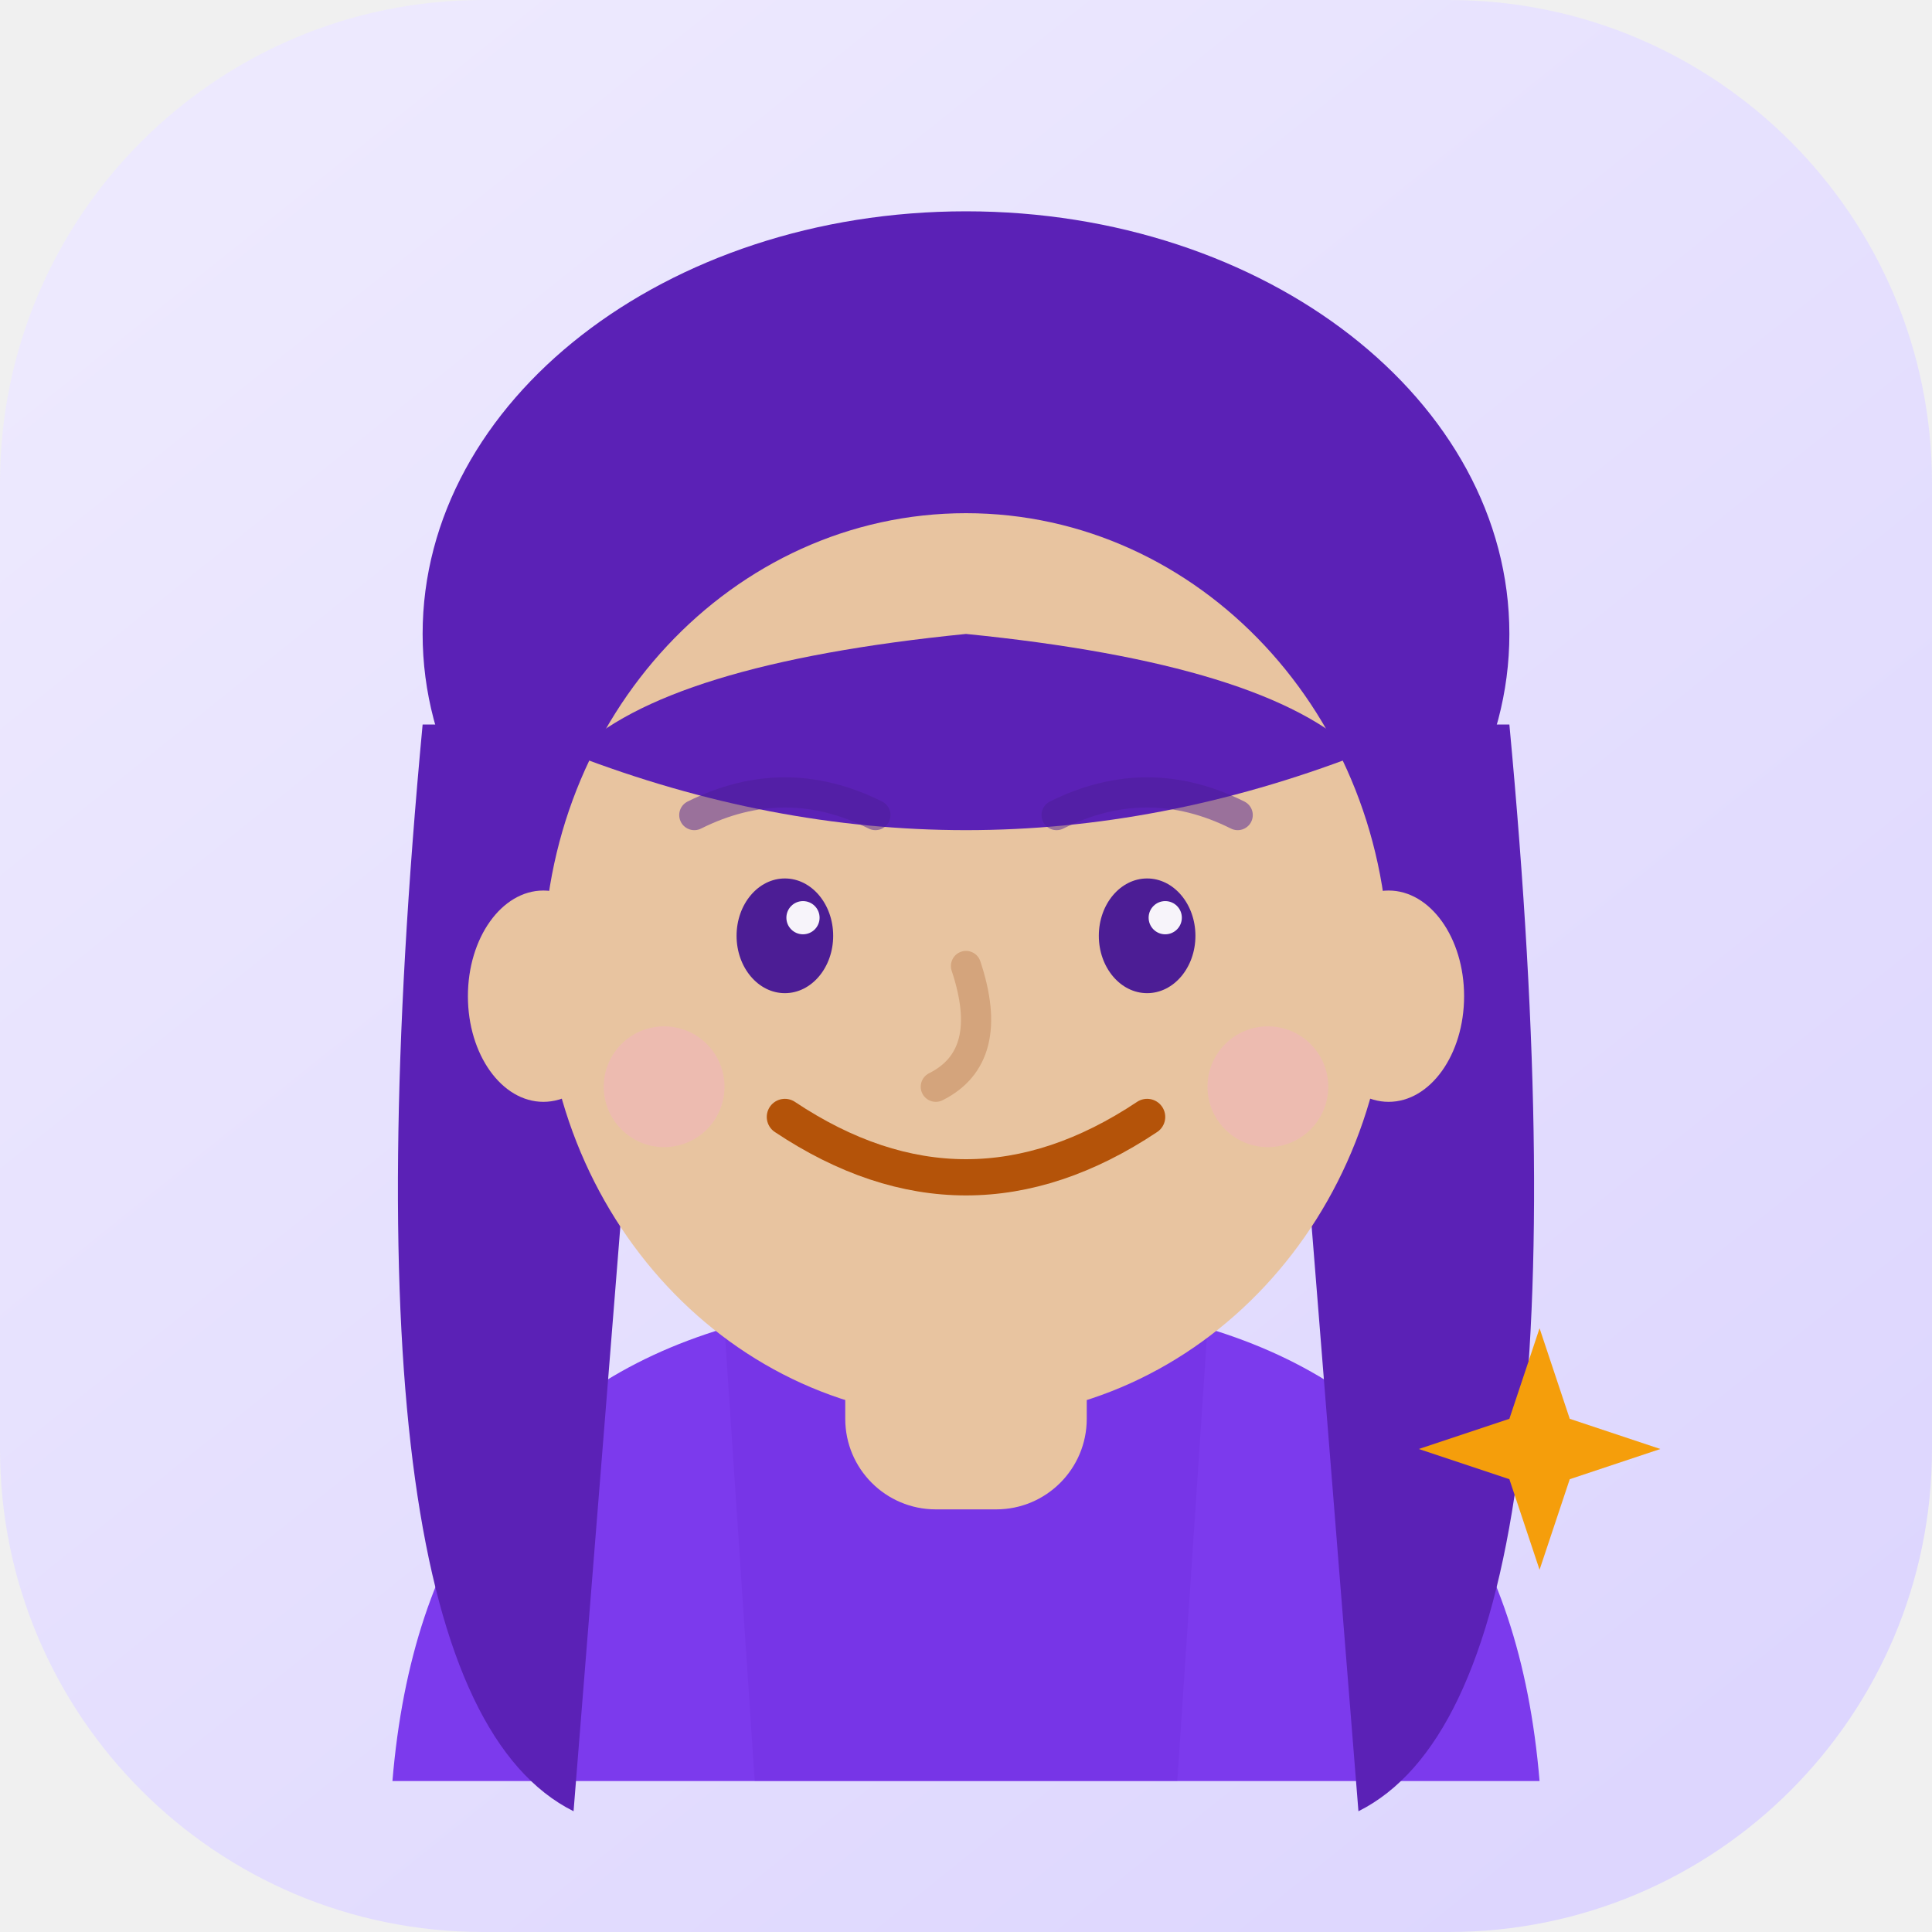
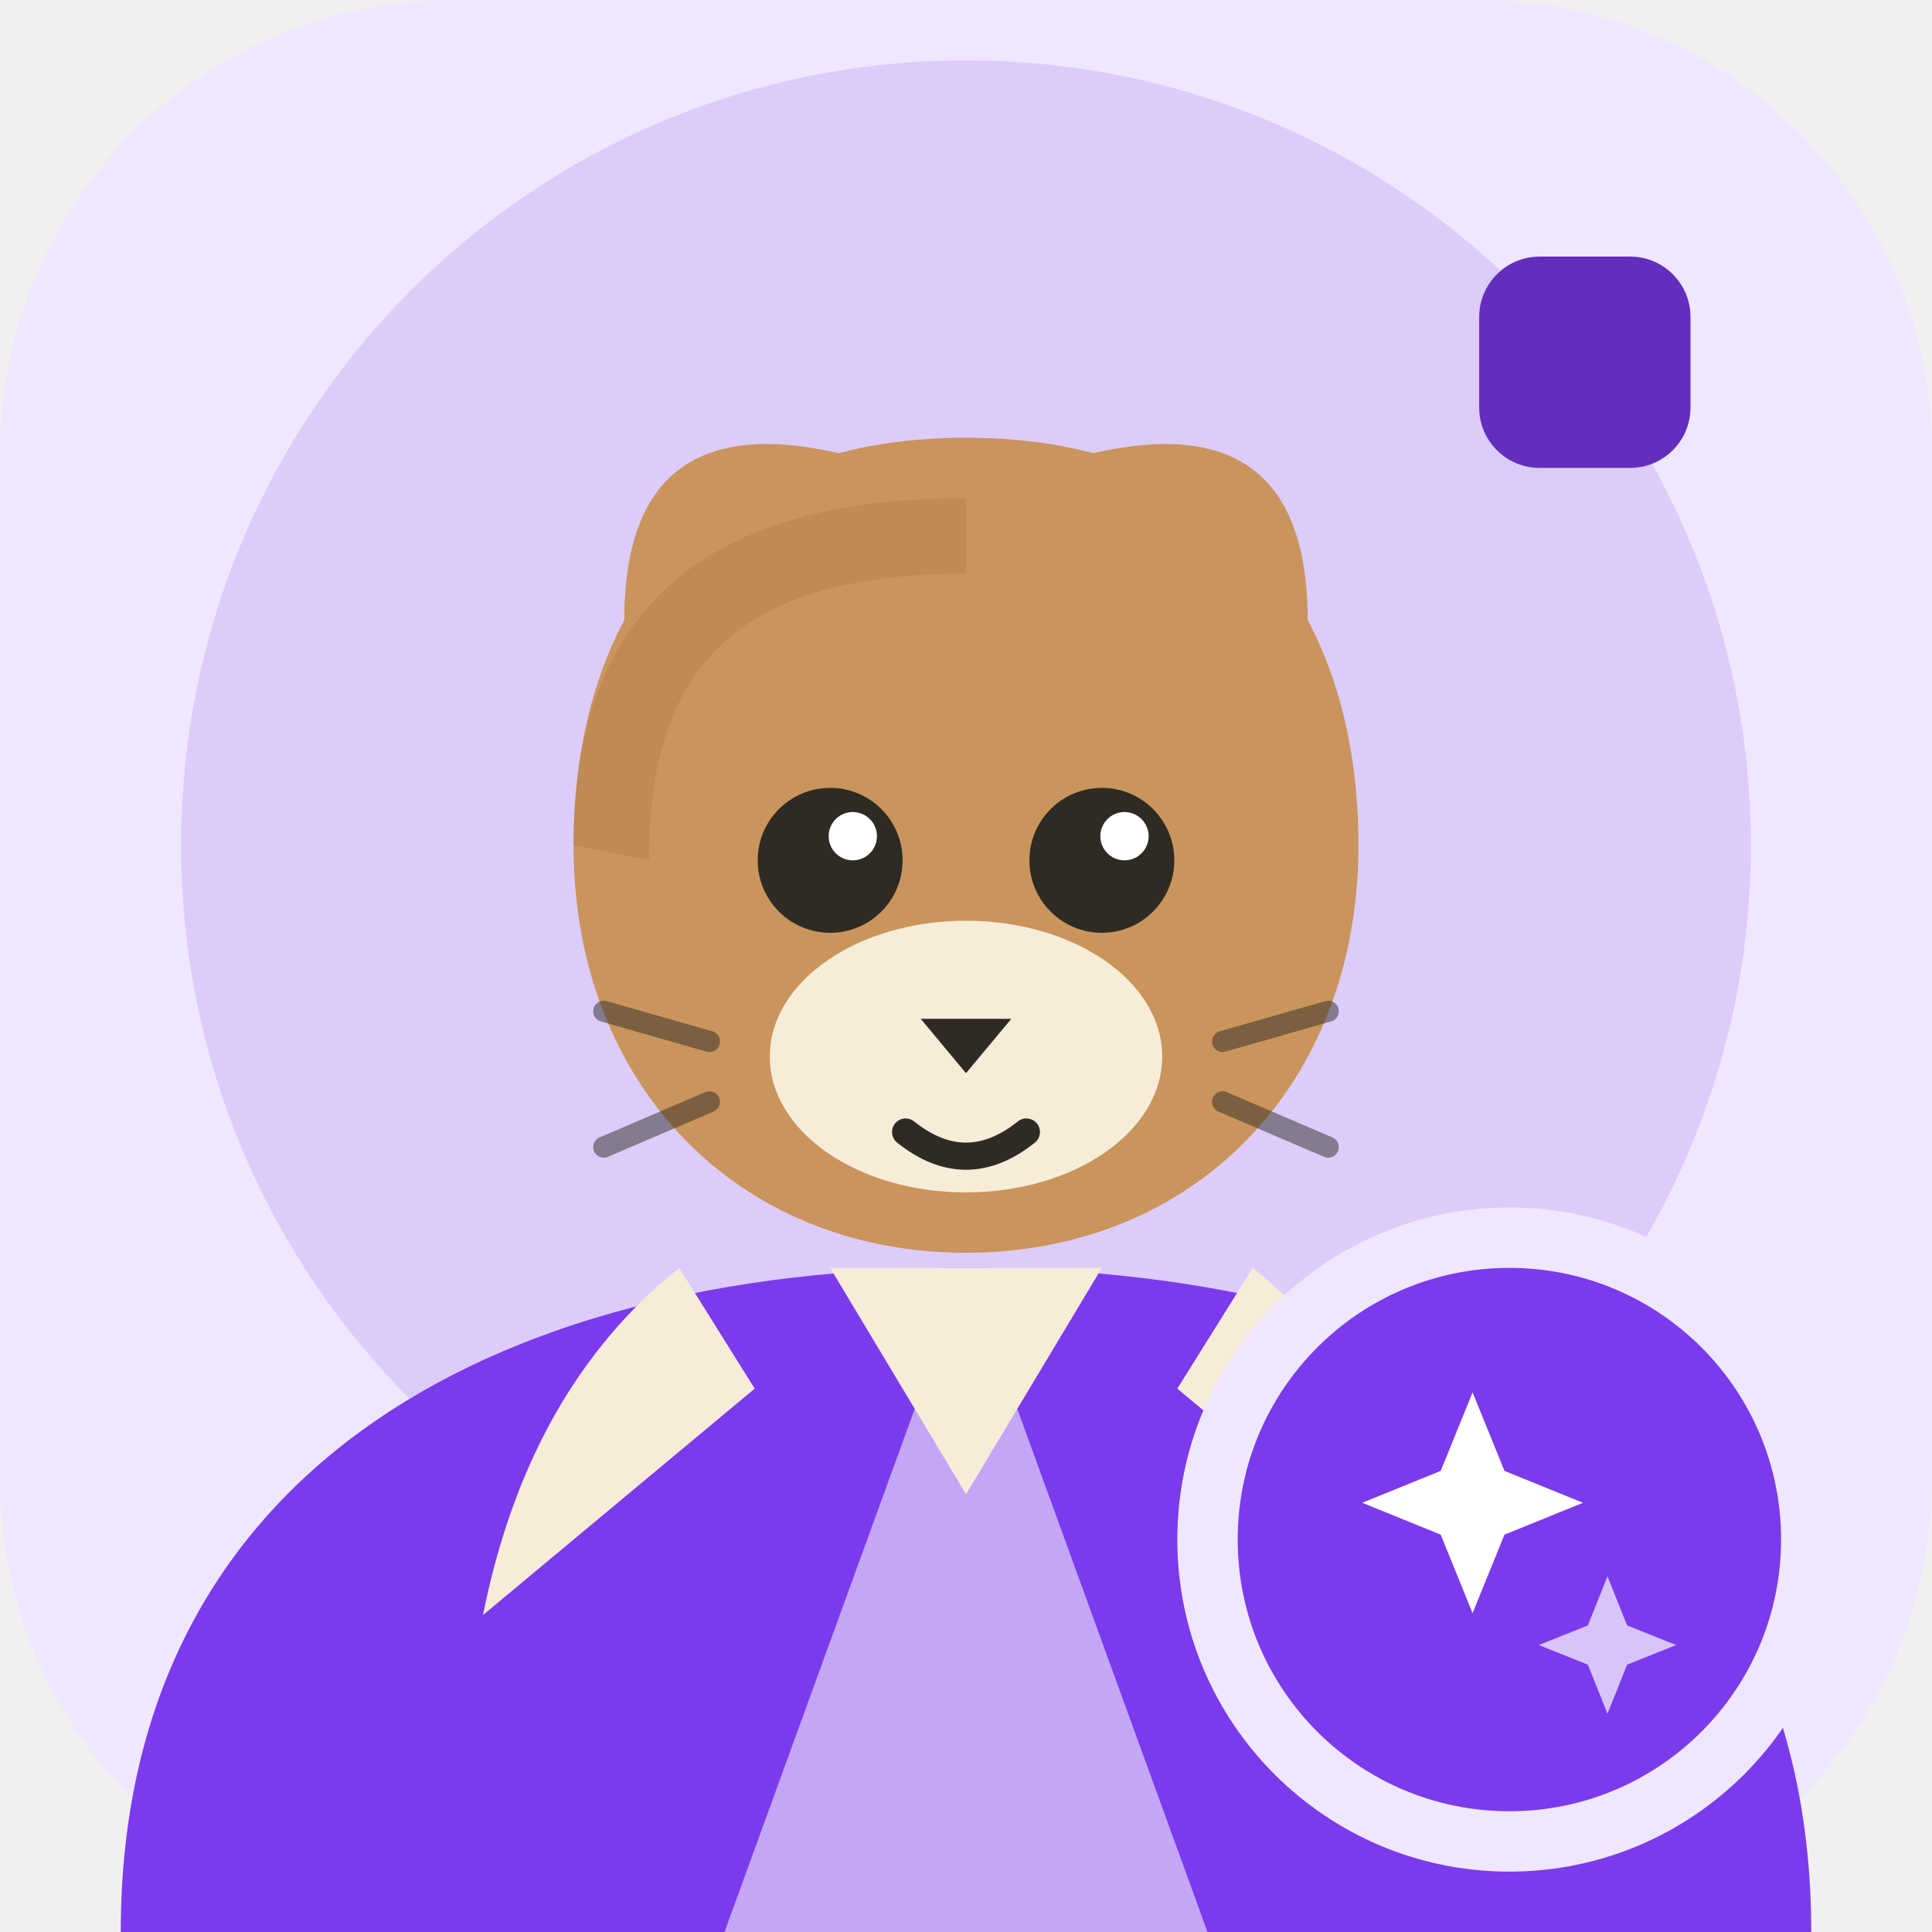
- <svg xmlns="http://www.w3.org/2000/svg" viewBox="0 0 128 128" role="img" aria-label="scene-mysticism">
-   <defs>
-     <linearGradient id="bg-scene-mysticism" x1="20" y1="8" x2="110" y2="120" gradientUnits="userSpaceOnUse">
-       <stop stop-color="#EDE9FE" />
-       <stop offset="1" stop-color="#DDD6FE" />
-     </linearGradient>
-   </defs>
-   <rect width="128" height="128" rx="32" fill="url(#bg-scene-mysticism)" />
-   <path d="M26 118 Q28 94 48 88 Q64 84 80 88 Q100 94 102 118 Z" fill="#7C3AED" />
-   <path d="M48 88 Q64 96 80 88 L78 118 H50 Z" fill="#6D28D9" opacity="0.28" />
-   <ellipse cx="64" cy="42" rx="36" ry="28" fill="#5B21B6" />
-   <path d="M28 48 Q22 112 38 120 L42 70 Q64 80 86 70 L90 120 Q106 112 100 48 Z" fill="#5B21B6" />
-   <rect x="56" y="86" width="16" height="14" rx="6" fill="#E8C4A0" />
-   <ellipse cx="64" cy="64" rx="28" ry="30" fill="#E8C4A0" />
-   <ellipse cx="36" cy="66" rx="5" ry="7" fill="#E8C4A0" />
-   <ellipse cx="92" cy="66" rx="5" ry="7" fill="#E8C4A0" />
-   <path d="M38 50 Q64 60 90 50 Q84 44 64 42 Q44 44 38 50Z" fill="#5B21B6" />
-   <ellipse cx="52" cy="62" rx="3.2" ry="3.8" fill="#4C1D95" />
-   <ellipse cx="76" cy="62" rx="3.2" ry="3.8" fill="#4C1D95" />
-   <circle cx="53.2" cy="60.8" r="1.1" fill="#fff" opacity="0.95" />
-   <circle cx="77.2" cy="60.8" r="1.1" fill="#fff" opacity="0.95" />
-   <path d="M46 54 Q52 51 58 54" fill="none" stroke="#4C1D95" stroke-width="2" stroke-linecap="round" opacity="0.5" />
-   <path d="M70 54 Q76 51 82 54" fill="none" stroke="#4C1D95" stroke-width="2" stroke-linecap="round" opacity="0.5" />
-   <path d="M64 64 Q66 70 62 72" fill="none" stroke="#C08457" stroke-width="2" stroke-linecap="round" opacity="0.5" />
-   <path d="M52 74 Q64 82 76 74" fill="none" stroke="#B45309" stroke-width="2.4" stroke-linecap="round" />
-   <circle cx="44" cy="72" r="4" fill="#F9A8D4" opacity="0.32" />
-   <circle cx="84" cy="72" r="4" fill="#F9A8D4" opacity="0.32" />
-   <g transform="translate(94,88)" fill="#F59E0B">
-     <path d="M8 0 L10 6 L16 8 L10 10 L8 16 L6 10 L0 8 L6 6 Z" />
+ <svg xmlns="http://www.w3.org/2000/svg" viewBox="0 0 128 128" width="128" height="128">
+   <rect width="128" height="128" rx="30" fill="#EFE7FD" />
+   <circle cx="64" cy="56" r="52" fill="#DDCCFA" />
+   <path d="M8 128 c0 -30 24 -44 56 -44 s56 14 56 44 Z" fill="#7c3aed" />
+   <path d="M64 84 l-16 44 h32 Z" fill="#C4A6F7" />
+   <path d="M64 84 l-9 0 l9 15 l9 -15 Z" fill="#F7ECD8" />
+   <path d="M45 84 q-10 8 -13 23 l18 -15 Z" fill="#F7ECD8" />
+   <path d="M83 84 q10 8 13 23 l-18 -15 Z" fill="#F7ECD8" />
+   <path d="M42 48 Q38 24 59 31 Q52 42 51 52 Z" fill="#C9955C" />
+   <path d="M86 48 Q90 24 69 31 Q76 42 77 52 Z" fill="#C9955C" />
+   <path d="M47 45 Q44 31 56 34 Q51 42 51 48 Z" fill="#F7ECD8" />
+   <path d="M81 45 Q84 31 72 34 Q77 42 77 48 Z" fill="#F7ECD8" />
+   <path d="M64 29 c-18 0 -26 12 -26 27 0 16 11 27 26 27 s26 -11 26 -27 c0 -15 -8 -27 -26 -27 Z" fill="#C9955C" />
+   <path d="M38 56 c0 -15 8 -23 26 -23 v5 c-16 0 -21 7 -21 19 Z" fill="#AE7B46" opacity=".4" />
+   <ellipse cx="64" cy="70" rx="13" ry="9" fill="#F7ECD8" />
+   <path d="M47 69 l-7 -2 M47 73 l-7 3 M81 69 l7 -2 M81 73 l7 3" stroke="#2E2A24" stroke-width="1.4" stroke-linecap="round" opacity=".5" />
+   <circle cx="55" cy="57" r="4.8" fill="#2E2A24" />
+   <circle cx="73" cy="57" r="4.8" fill="#2E2A24" />
+   <circle cx="56.5" cy="55.4" r="1.6" fill="#FFFFFF" />
+   <circle cx="74.5" cy="55.4" r="1.6" fill="#FFFFFF" />
+   <path d="M61 67.5 h6 l-3 3.6 Z" fill="#2E2A24" />
+   <path d="M60 75 q4 3.2 8 0" stroke="#2E2A24" stroke-width="1.8" fill="none" stroke-linecap="round" />
+   <circle cx="100" cy="102" r="20" fill="#7c3aed" />
+   <circle cx="100" cy="102" r="20" fill="none" stroke="#EFE7FD" stroke-width="4" />
+   <g transform="translate(87,89) scale(0.8125)">
+     <path d="M13 4 l2.6 6.4 6.4 2.6 -6.4 2.6 -2.6 6.4 -2.6 -6.4 -6.4 -2.6 6.4 -2.6 Z" fill="#FFFFFF" />
+     <path d="M24 19 l1.6 4 4 1.6 -4 1.6 -1.6 4 -1.6 -4 -4 -1.6 4 -1.6 Z" fill="#FFFFFF" opacity=".7" />
  </g>
+   <rect x="98" y="17" width="14" height="14" rx="4" fill="#632EBE" />
</svg>
